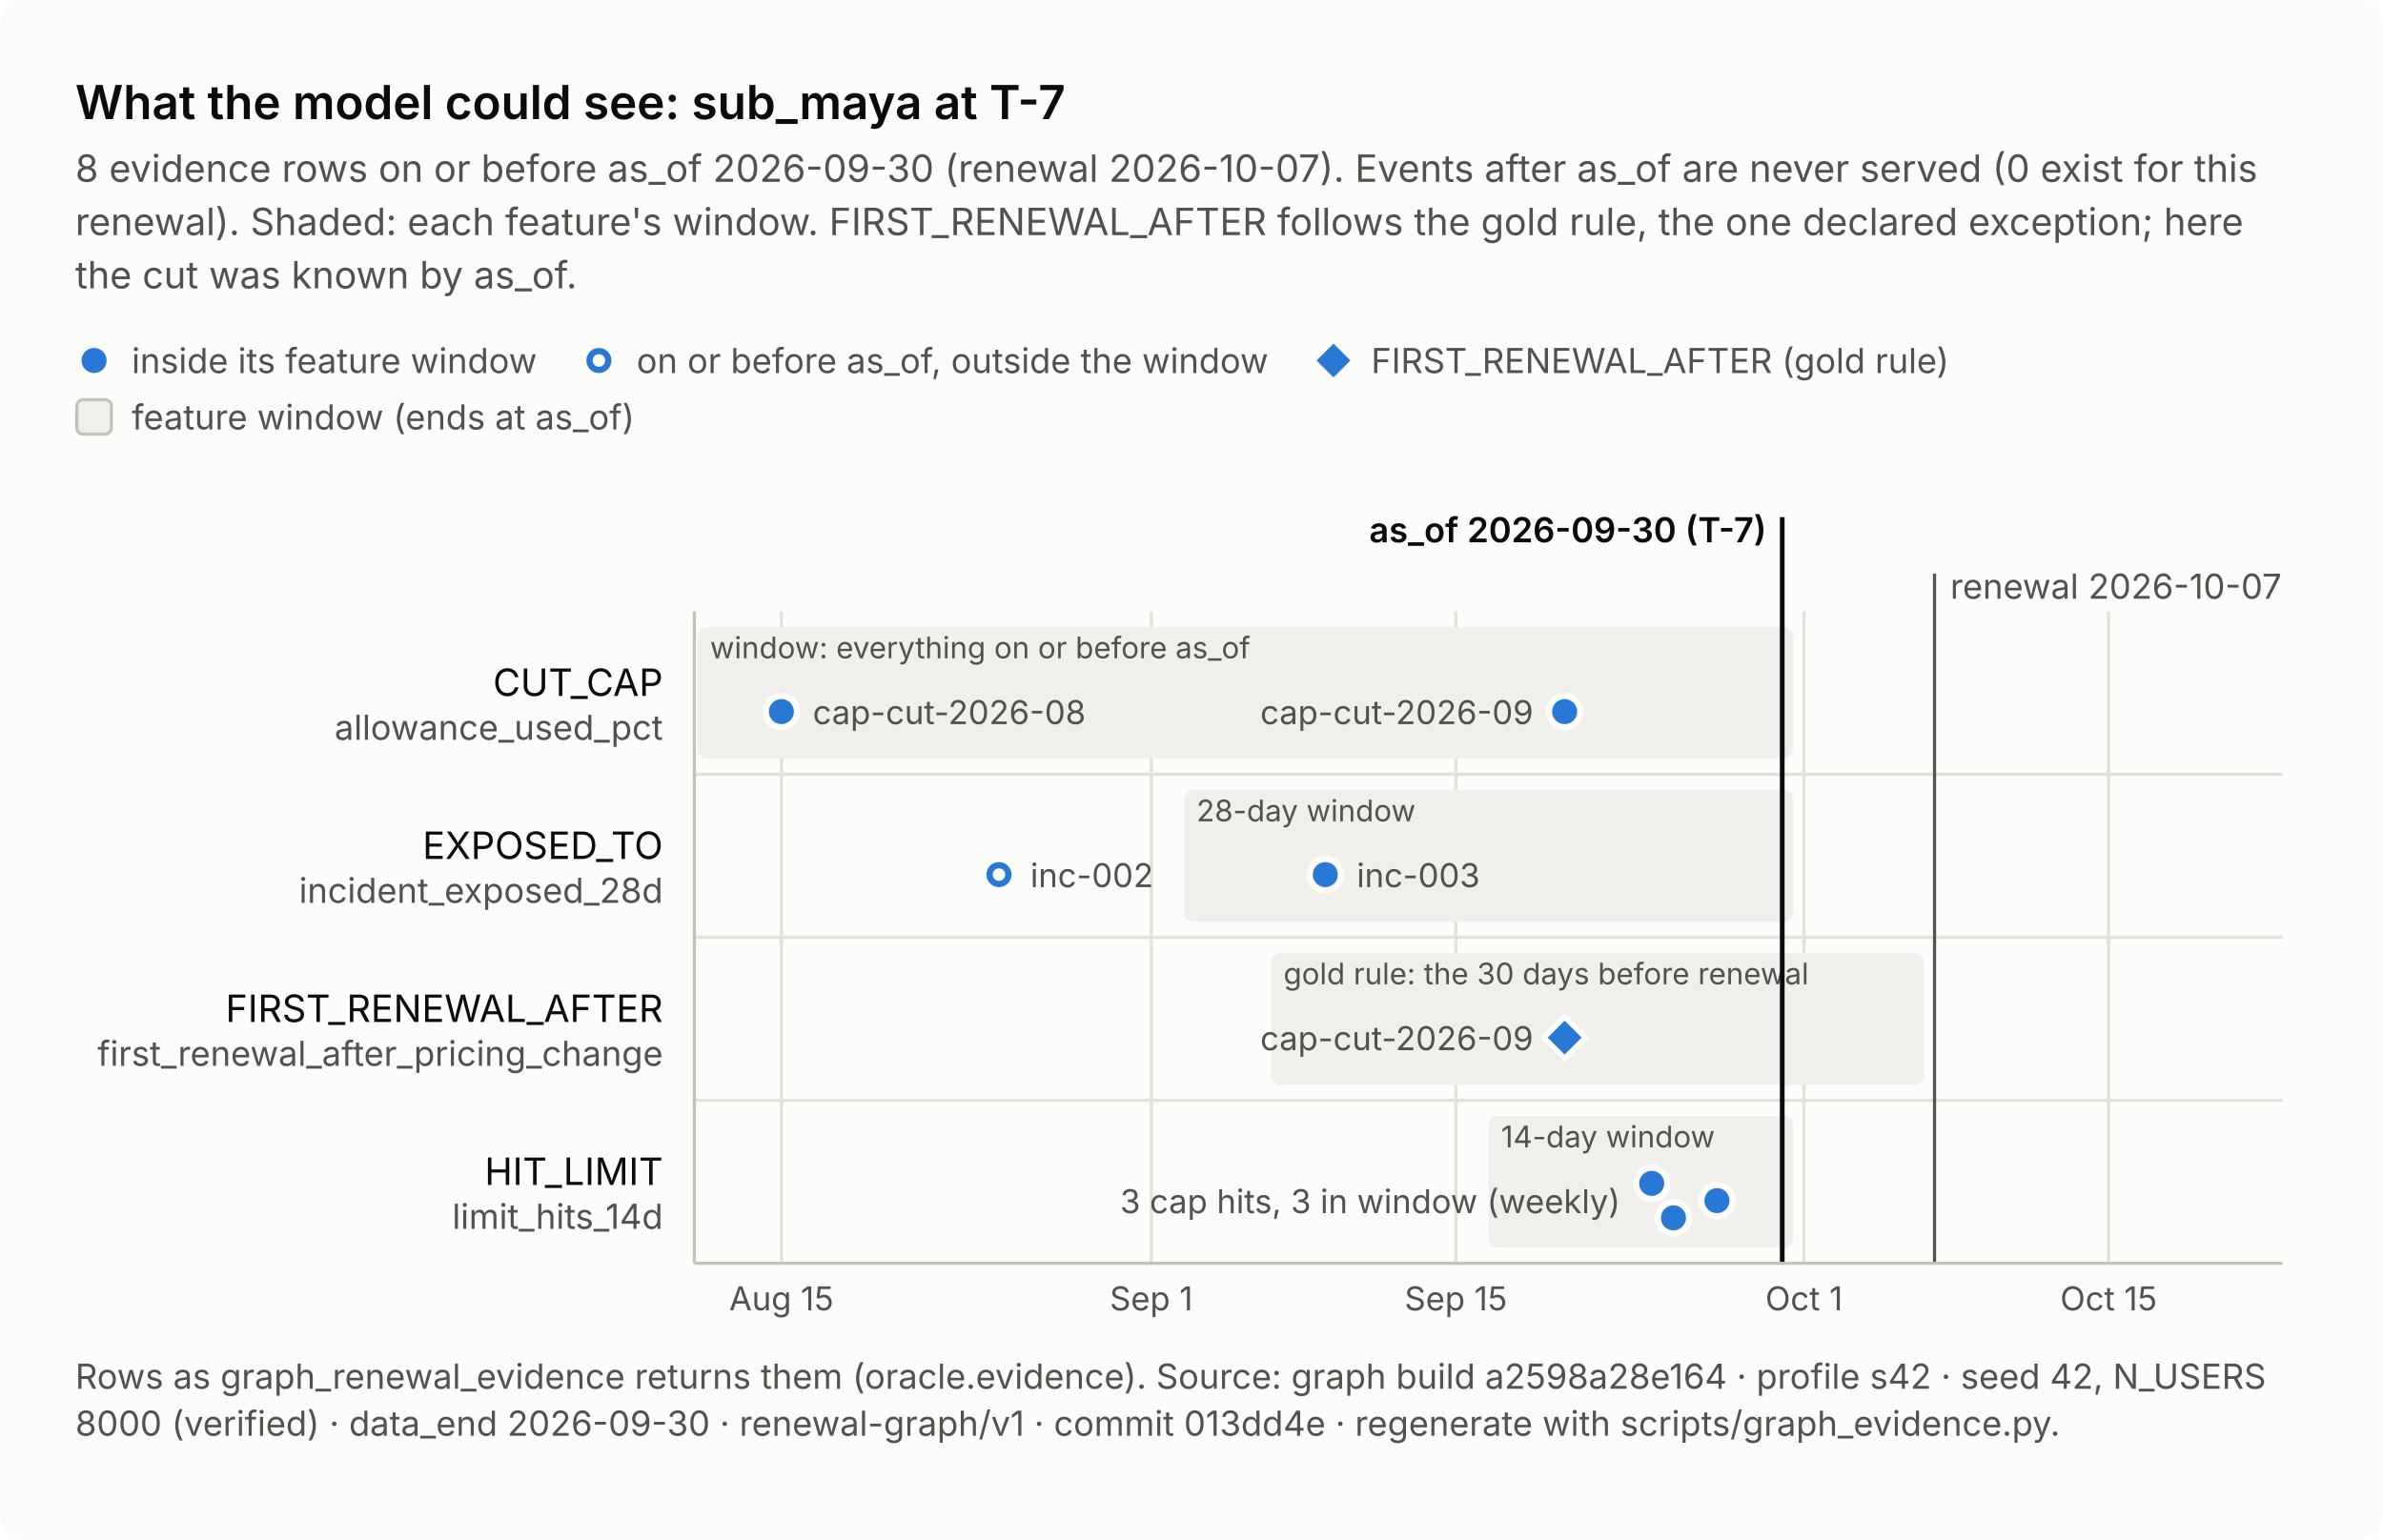
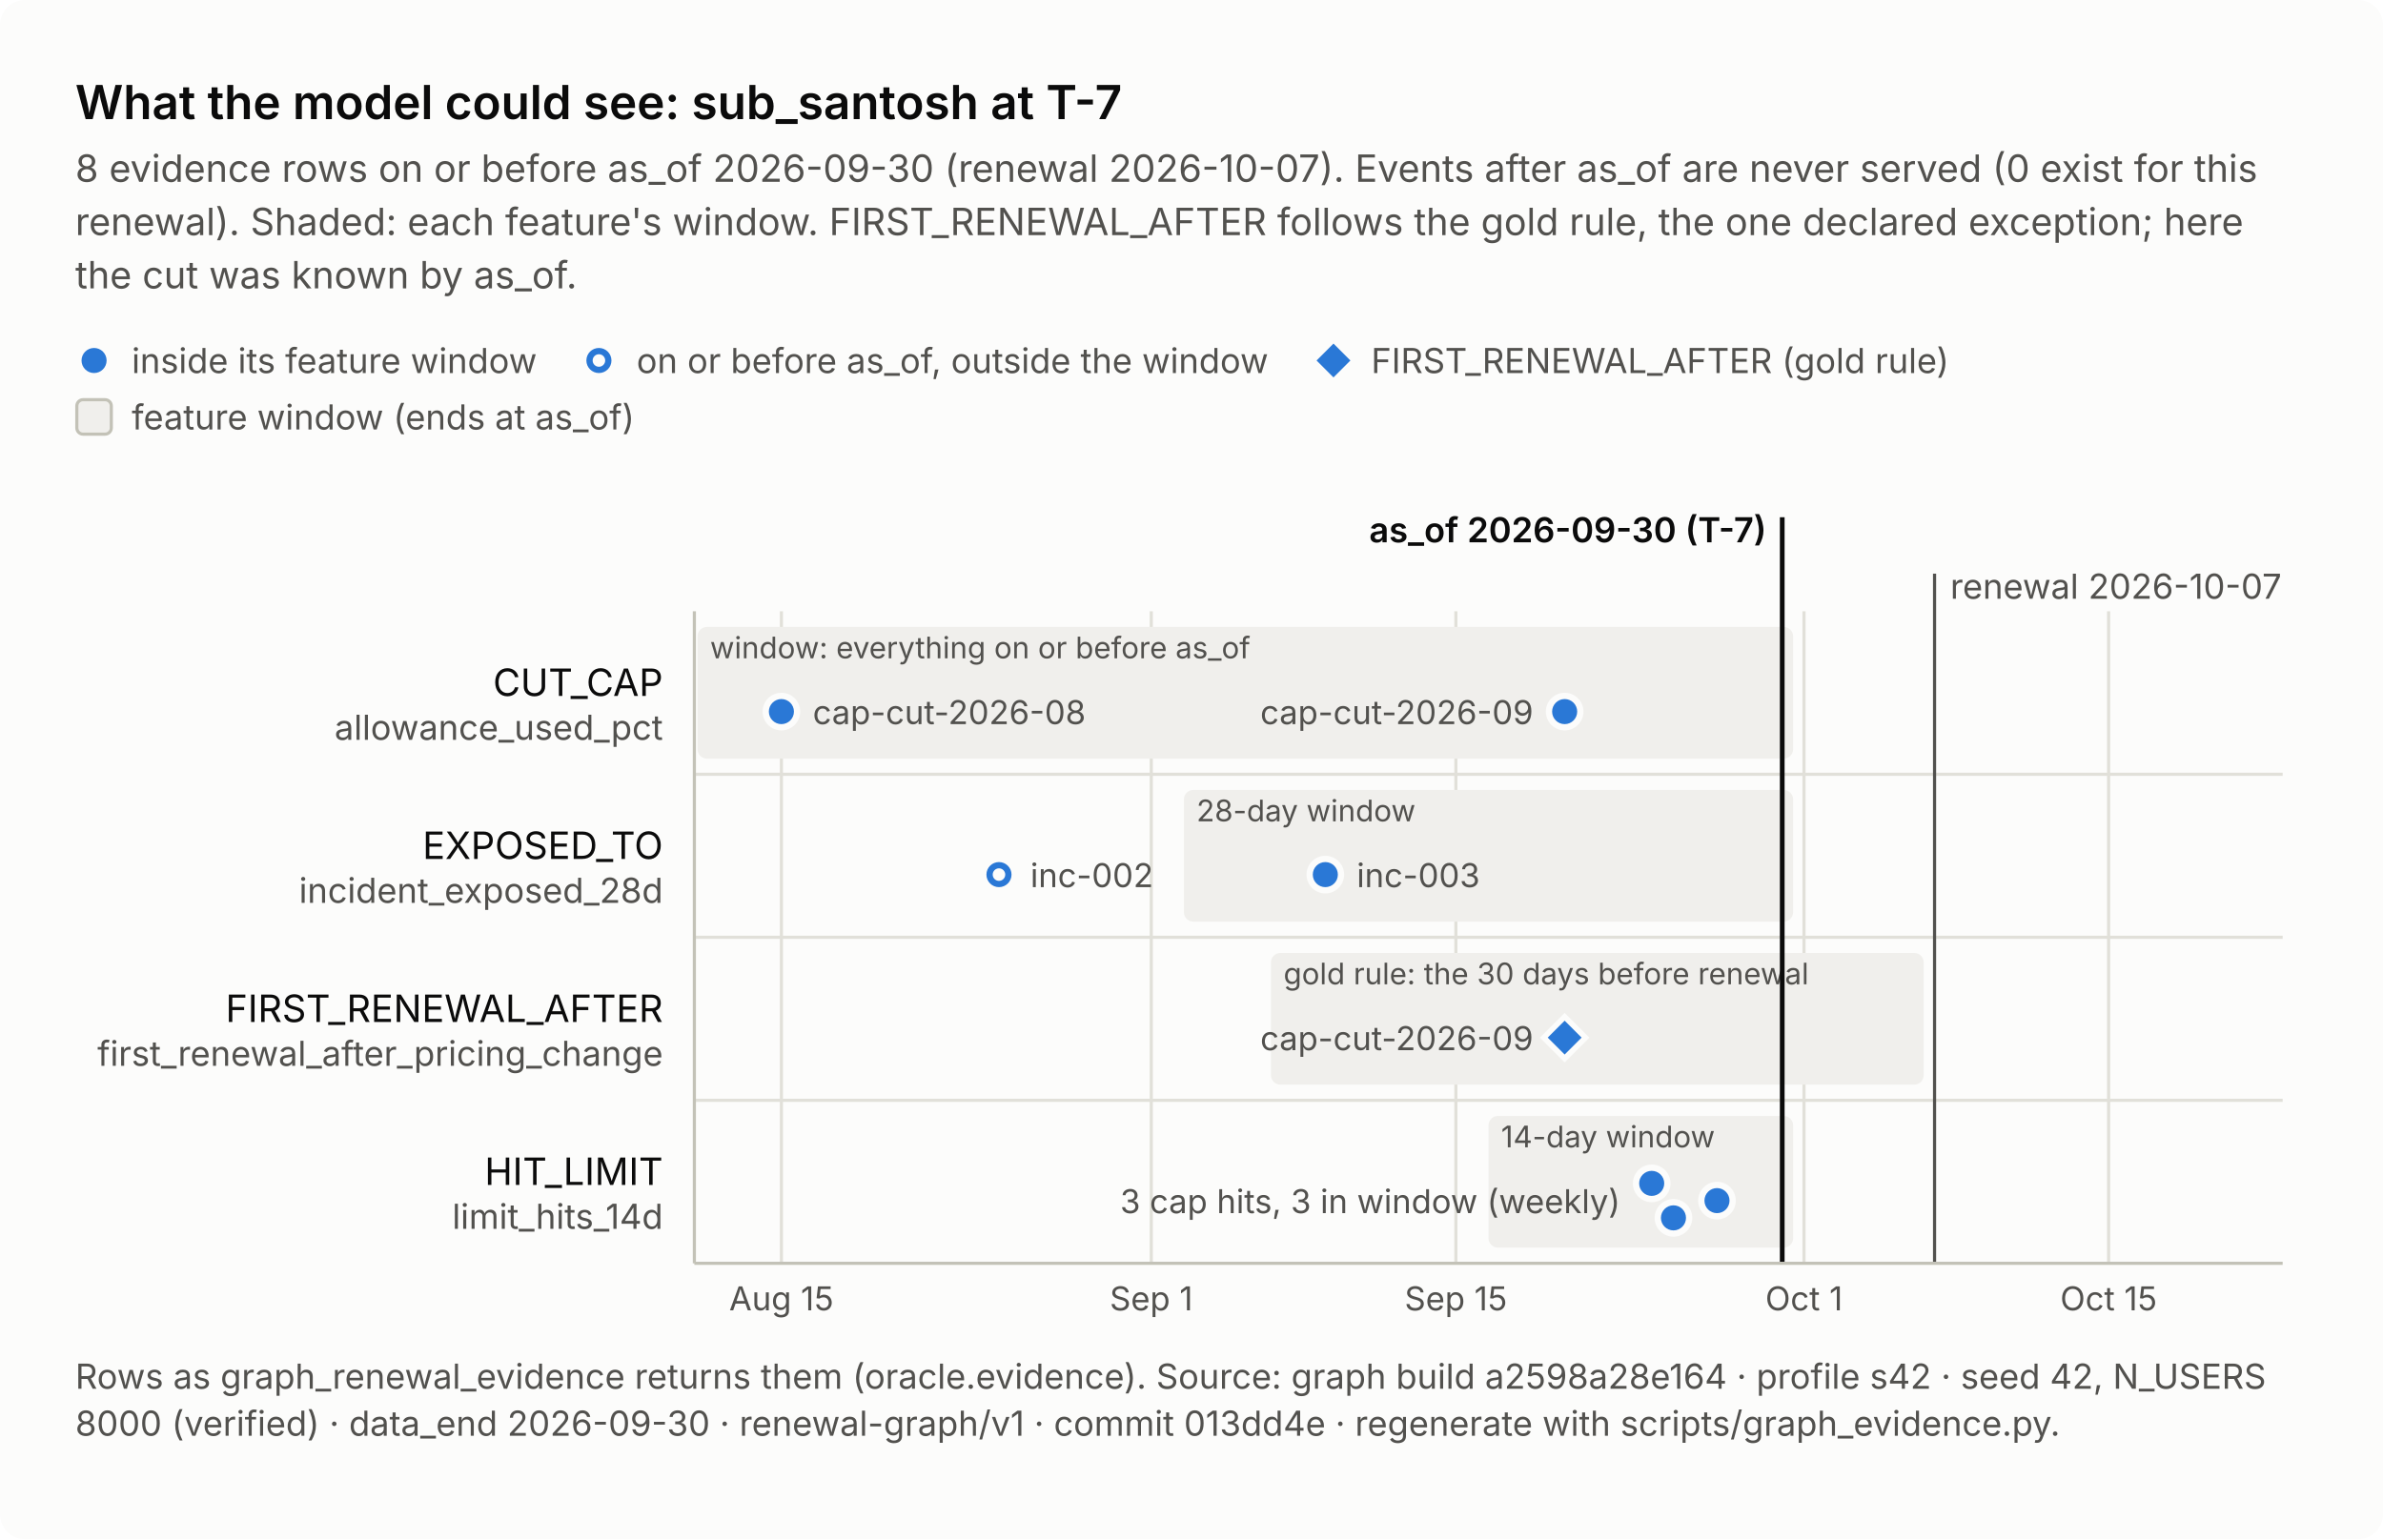
<svg xmlns="http://www.w3.org/2000/svg" width="760" height="491" viewBox="0 0 760 491" role="img" font-family="system-ui, -apple-system, 'Segoe UI', sans-serif">
  <rect width="760" height="491" rx="8" fill="#fcfcfb" />
-   <text x="24" y="38" font-size="15" fill="#0b0b0b" font-weight="600">What the model could see: sub_maya at T-7</text>
+   <text x="24" y="38" font-size="15" fill="#0b0b0b" font-weight="600">What the model could see: sub_santosh at T-7</text>
  <text x="24" y="58" font-size="12" fill="#52514e">8 evidence rows on or before as_of 2026-09-30 (renewal 2026-10-07). Events after as_of are never served (0 exist for this</text>
  <text x="24" y="75" font-size="12" fill="#52514e">renewal). Shaded: each feature's window. FIRST_RENEWAL_AFTER follows the gold rule, the one declared exception; here</text>
  <text x="24" y="92" font-size="12" fill="#52514e">the cut was known by as_of.</text>
  <circle cx="30" cy="115" r="6" fill="#fcfcfb" />
  <circle cx="30" cy="115" r="4" fill="#2a78d6" />
  <text x="42" y="119" font-size="11" fill="#52514e">inside its feature window</text>
  <circle cx="191.01" cy="115" r="6" fill="#fcfcfb" />
  <circle cx="191.01" cy="115" r="3" fill="#fcfcfb" stroke="#2a78d6" stroke-width="2" />
  <text x="203.01" y="119" font-size="11" fill="#52514e">on or before as_of, outside the window</text>
  <path d="M425.28 107.1L433.18 115L425.28 122.9L417.38 115Z" fill="#fcfcfb" />
  <path d="M425.28 109.6L430.68 115L425.28 120.4L419.88 115Z" fill="#2a78d6" />
  <text x="437.28" y="119" font-size="11" fill="#52514e">FIRST_RENEWAL_AFTER (gold rule)</text>
  <rect x="24.5" y="127.5" width="11" height="11" fill="#f0efec" rx="2" stroke="#c3c2b7" stroke-width="1" />
  <text x="42" y="137" font-size="11" fill="#52514e">feature window (ends at as_of)</text>
  <line x1="249.21" y1="195" x2="249.21" y2="403" stroke="#e1e0d9" stroke-width="1" />
  <text x="249.21" y="418" font-size="10.5" fill="#52514e" text-anchor="middle">Aug 15</text>
  <line x1="367.17" y1="195" x2="367.17" y2="403" stroke="#e1e0d9" stroke-width="1" />
  <text x="367.17" y="418" font-size="10.5" fill="#52514e" text-anchor="middle">Sep 1</text>
  <line x1="464.32" y1="195" x2="464.32" y2="403" stroke="#e1e0d9" stroke-width="1" />
  <text x="464.32" y="418" font-size="10.5" fill="#52514e" text-anchor="middle">Sep 15</text>
  <line x1="575.34" y1="195" x2="575.34" y2="403" stroke="#e1e0d9" stroke-width="1" />
  <text x="575.34" y="418" font-size="10.5" fill="#52514e" text-anchor="middle">Oct 1</text>
  <line x1="672.49" y1="195" x2="672.49" y2="403" stroke="#e1e0d9" stroke-width="1" />
  <text x="672.49" y="418" font-size="10.5" fill="#52514e" text-anchor="middle">Oct 15</text>
  <rect x="222.45" y="200" width="349.42" height="42" fill="#f0efec" rx="3" />
  <text x="226.45" y="210" font-size="9.5" fill="#52514e">window: everything on or before as_of</text>
  <text x="211.45" y="222" font-size="12" fill="#0b0b0b" text-anchor="end">CUT_CAP</text>
  <text x="211.45" y="236" font-size="11" fill="#52514e" text-anchor="end">allowance_used_pct</text>
  <rect x="377.58" y="252" width="194.29" height="42" fill="#f0efec" rx="3" />
  <text x="381.58" y="262" font-size="9.5" fill="#52514e">28-day window</text>
  <text x="211.45" y="274" font-size="12" fill="#0b0b0b" text-anchor="end">EXPOSED_TO</text>
  <text x="211.45" y="288" font-size="11" fill="#52514e" text-anchor="end">incident_exposed_28d</text>
  <line x1="221.45" y1="247" x2="728" y2="247" stroke="#e1e0d9" stroke-width="1" />
  <rect x="405.34" y="304" width="208.17" height="42" fill="#f0efec" rx="3" />
  <text x="409.34" y="314" font-size="9.5" fill="#52514e">gold rule: the 30 days before renewal</text>
  <text x="211.45" y="326" font-size="12" fill="#0b0b0b" text-anchor="end">FIRST_RENEWAL_AFTER</text>
  <text x="211.45" y="340" font-size="11" fill="#52514e" text-anchor="end">first_renewal_after_pricing_change</text>
  <line x1="221.45" y1="299" x2="728" y2="299" stroke="#e1e0d9" stroke-width="1" />
  <rect x="474.73" y="356" width="97.15" height="42" fill="#f0efec" rx="3" />
  <text x="478.73" y="366" font-size="9.5" fill="#52514e">14-day window</text>
  <text x="211.45" y="378" font-size="12" fill="#0b0b0b" text-anchor="end">HIT_LIMIT</text>
  <text x="211.45" y="392" font-size="11" fill="#52514e" text-anchor="end">limit_hits_14d</text>
  <line x1="221.45" y1="351" x2="728" y2="351" stroke="#e1e0d9" stroke-width="1" />
  <line x1="568.4" y1="165" x2="568.4" y2="403" stroke="#0b0b0b" stroke-width="1.5" />
  <text x="563.4" y="173" font-size="11" fill="#0b0b0b" text-anchor="end" font-weight="600">as_of 2026-09-30 (T-7)</text>
  <line x1="616.98" y1="183" x2="616.98" y2="403" stroke="#52514e" stroke-width="1" />
  <text x="621.98" y="191" font-size="11" fill="#52514e">renewal 2026-10-07</text>
  <g>
    <circle cx="249.21" cy="227" r="6" fill="#fcfcfb" />
    <circle cx="249.21" cy="227" r="4" fill="#2a78d6" />
  </g>
  <g>
    <circle cx="499.01" cy="227" r="6" fill="#fcfcfb" />
    <circle cx="499.01" cy="227" r="4" fill="#2a78d6" />
  </g>
  <text x="259.21" y="231" font-size="10.5" fill="#52514e">cap-cut-2026-08</text>
  <text x="489.01" y="231" font-size="10.5" fill="#52514e" text-anchor="end">cap-cut-2026-09</text>
  <g>
    <circle cx="318.6" cy="279" r="6" fill="#fcfcfb" />
    <circle cx="318.6" cy="279" r="3" fill="#fcfcfb" stroke="#2a78d6" stroke-width="2" />
  </g>
  <g>
    <circle cx="422.68" cy="279" r="6" fill="#fcfcfb" />
    <circle cx="422.68" cy="279" r="4" fill="#2a78d6" />
  </g>
  <text x="328.6" y="283" font-size="10.5" fill="#52514e">inc-002</text>
  <text x="432.68" y="283" font-size="10.5" fill="#52514e">inc-003</text>
  <g>
    <path d="M499.01 323.1L506.91 331L499.01 338.9L491.11 331Z" fill="#fcfcfb" />
    <path d="M499.01 325.6L504.41 331L499.01 336.4L493.61 331Z" fill="#2a78d6" />
  </g>
  <text x="489.01" y="335" font-size="10.5" fill="#52514e" text-anchor="end">cap-cut-2026-09</text>
  <g>
    <circle cx="526.77" cy="377.5" r="6" fill="#fcfcfb" />
    <circle cx="526.77" cy="377.5" r="4" fill="#2a78d6" />
  </g>
  <g>
    <circle cx="533.71" cy="388.5" r="6" fill="#fcfcfb" />
    <circle cx="533.71" cy="388.5" r="4" fill="#2a78d6" />
  </g>
  <g>
    <circle cx="547.59" cy="383" r="6" fill="#fcfcfb" />
    <circle cx="547.59" cy="383" r="4" fill="#2a78d6" />
  </g>
  <text x="516.77" y="387" font-size="10.5" fill="#52514e" text-anchor="end">3 cap hits, 3 in window (weekly)</text>
  <line x1="221.45" y1="195" x2="221.45" y2="403" stroke="#c3c2b7" stroke-width="1" />
  <line x1="221.45" y1="403" x2="728" y2="403" stroke="#c3c2b7" stroke-width="1" />
  <text x="24" y="443" font-size="11" fill="#52514e">Rows as graph_renewal_evidence returns them (oracle.evidence). Source: graph build a2598a28e164 · profile s42 · seed 42, N_USERS</text>
  <text x="24" y="458" font-size="11" fill="#52514e">8000 (verified) · data_end 2026-09-30 · renewal-graph/v1 · commit 013dd4e · regenerate with scripts/graph_evidence.py.</text>
</svg>
